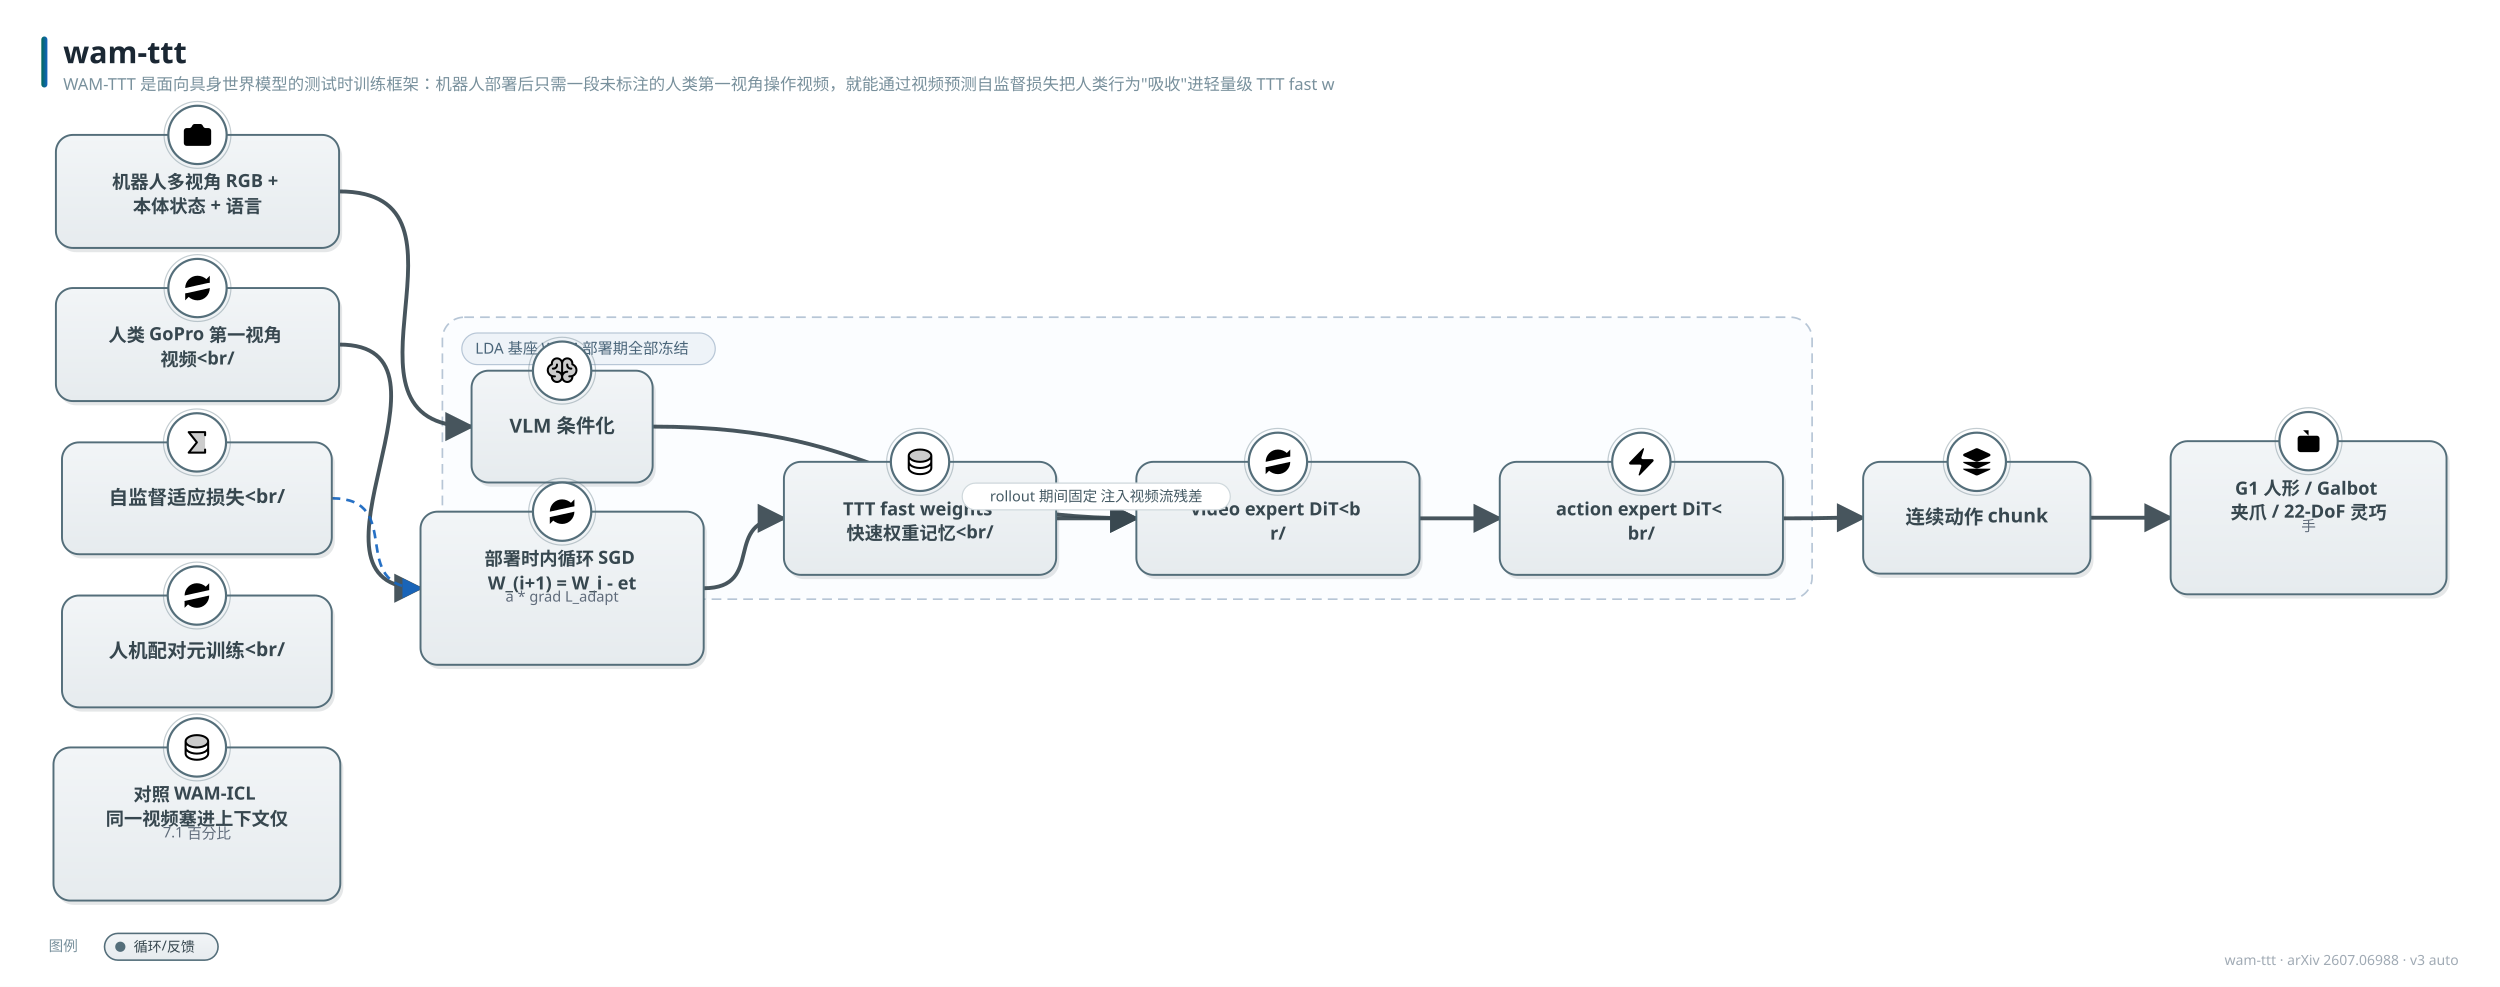
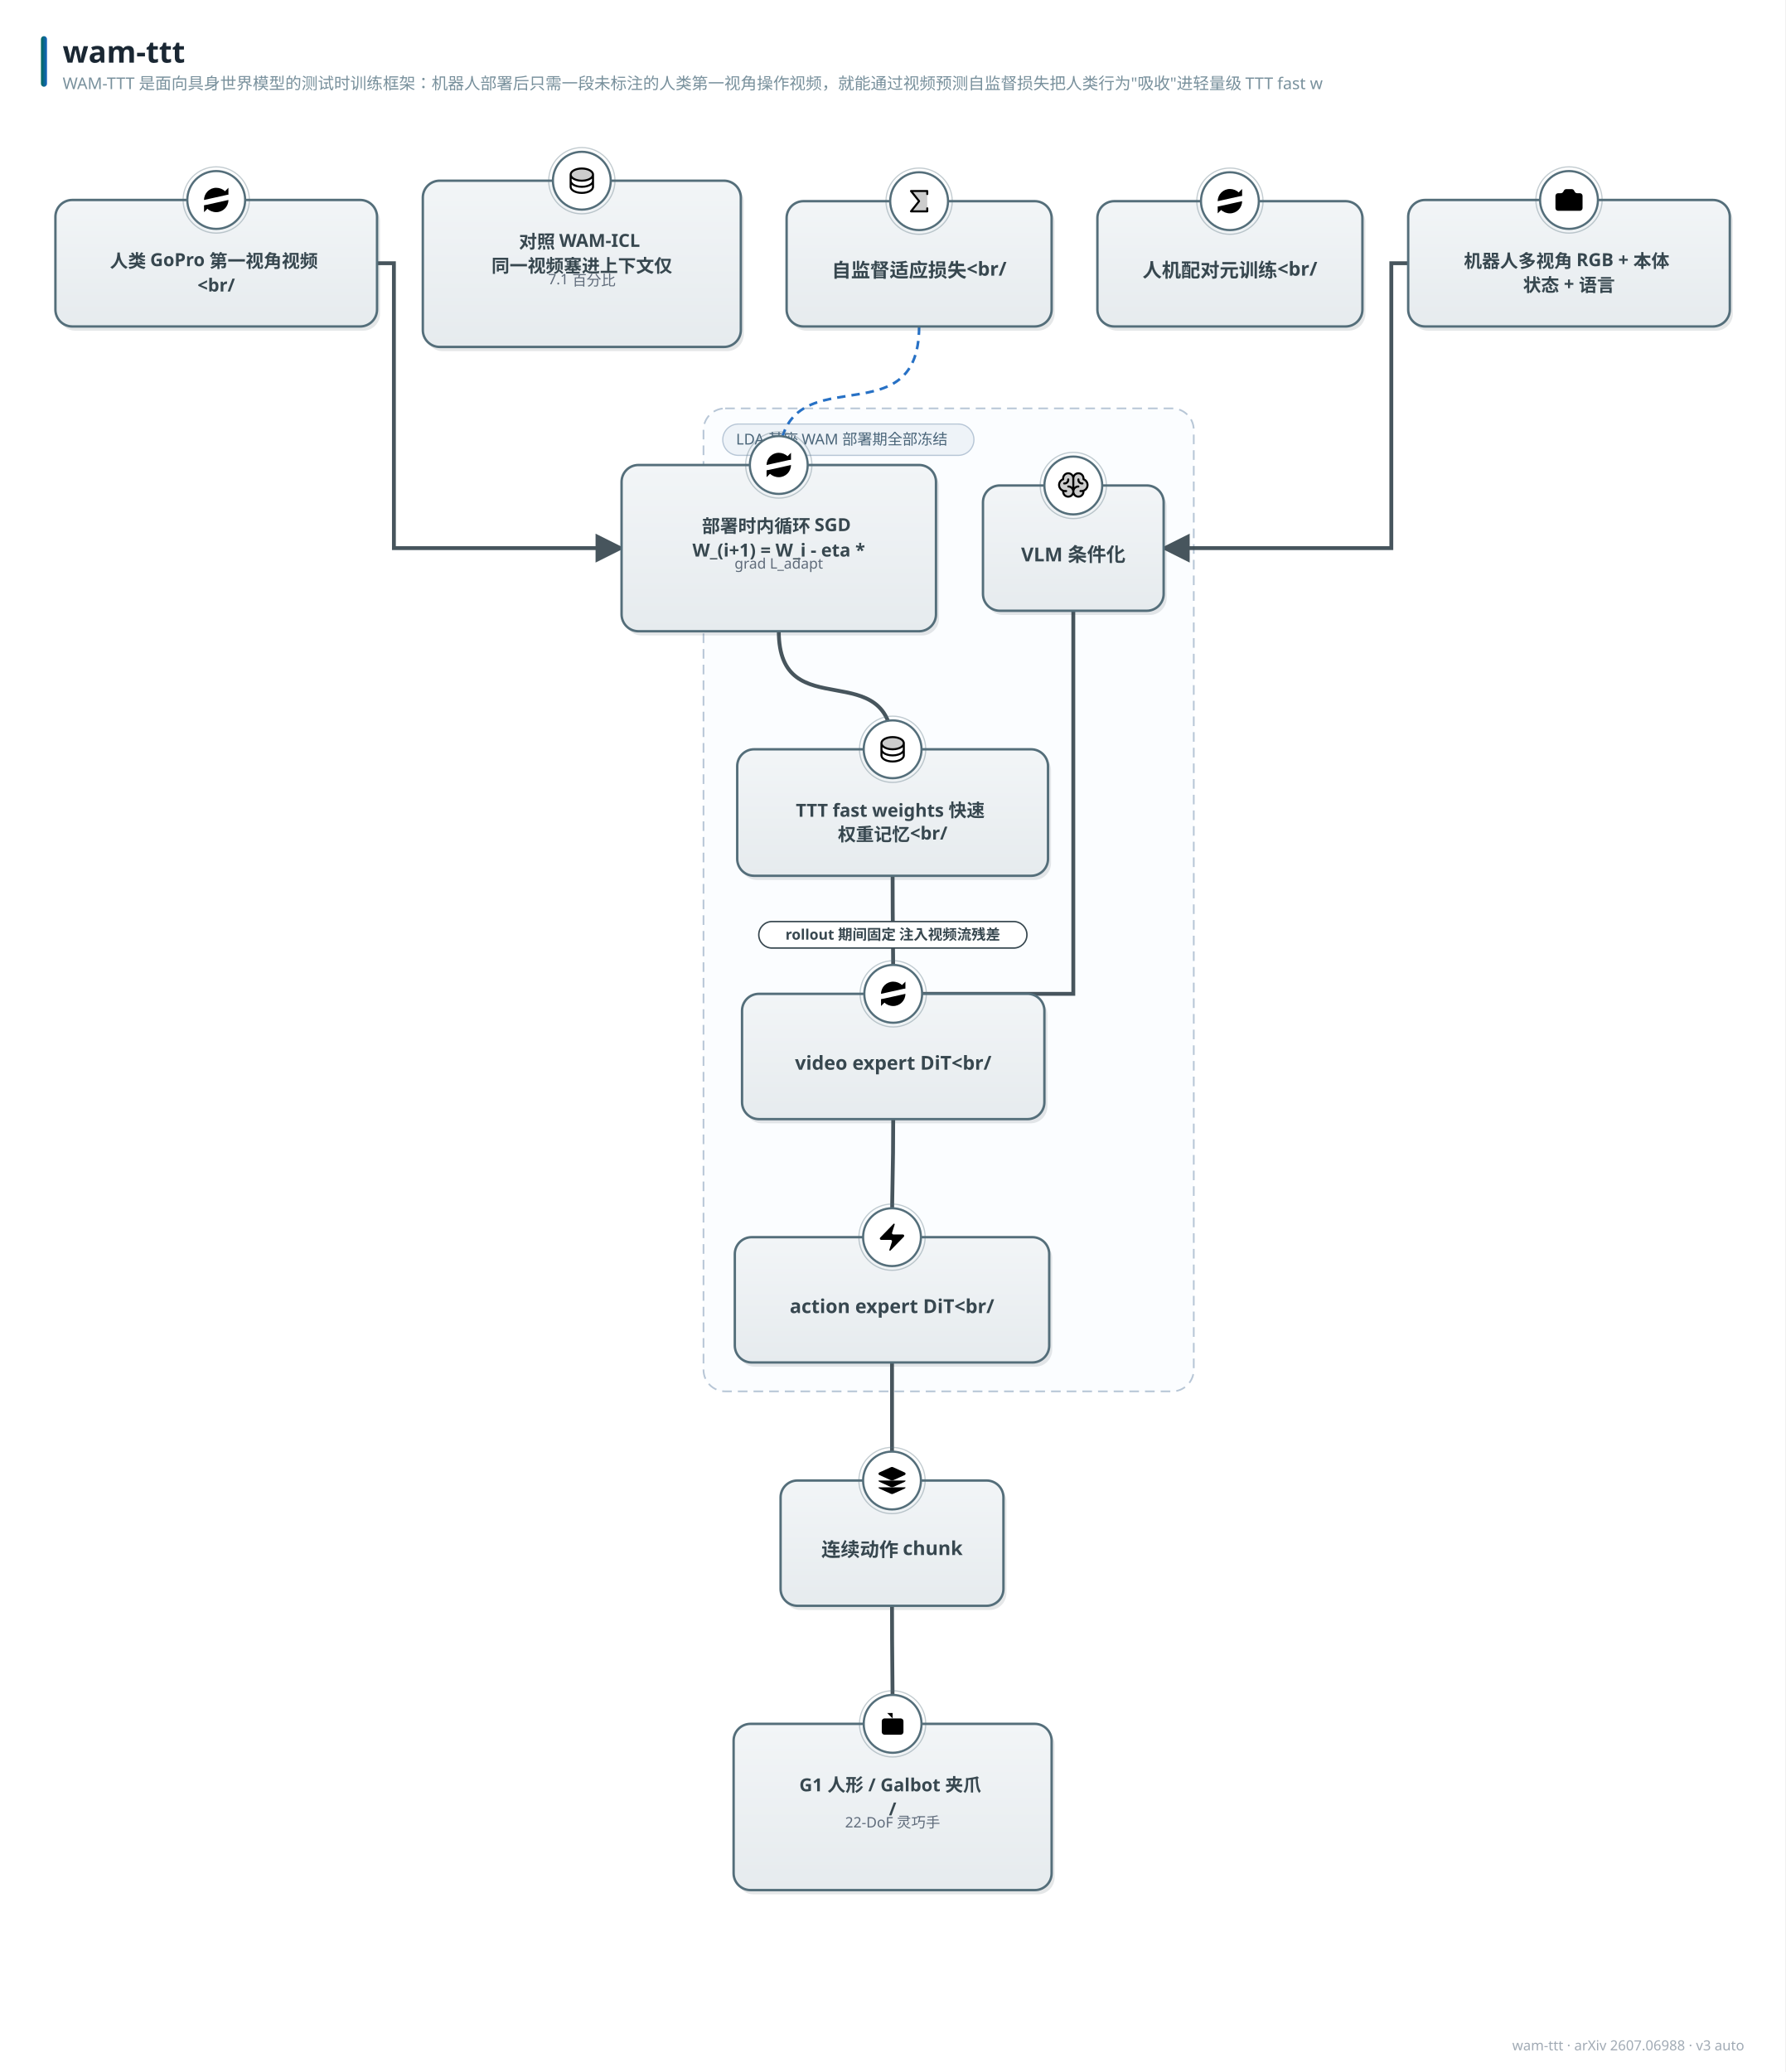
- <svg xmlns="http://www.w3.org/2000/svg" width="2057" height="812" viewBox="0 0 2057 812" font-family="'PingFang SC','Hiragino Sans GB','Microsoft YaHei','Segoe UI',sans-serif">
+ <svg xmlns="http://www.w3.org/2000/svg" width="1482" height="1720" viewBox="0 0 1482 1720" font-family="'PingFang SC','Hiragino Sans GB','Microsoft YaHei','Segoe UI',sans-serif">
  <style>text{font-family:'PingFang SC','Hiragino Sans GB','Microsoft YaHei','Segoe UI',sans-serif;} .lbl{font-weight:700;}</style>
  <defs>
    <linearGradient id="g-data" x1="0" y1="0" x2="0" y2="1">
      <stop offset="0" stop-color="#f1f9f1" />
      <stop offset="1" stop-color="#e2f0e2" />
    </linearGradient>
    <linearGradient id="g-frozen" x1="0" y1="0" x2="0" y2="1">
      <stop offset="0" stop-color="#f0f7fe" />
      <stop offset="1" stop-color="#dcecfb" />
    </linearGradient>
    <linearGradient id="g-train" x1="0" y1="0" x2="0" y2="1">
      <stop offset="0" stop-color="#fff6e8" />
      <stop offset="1" stop-color="#ffedd4" />
    </linearGradient>
    <linearGradient id="g-loss" x1="0" y1="0" x2="0" y2="1">
      <stop offset="0" stop-color="#fdf0f1" />
      <stop offset="1" stop-color="#f9e0e2" />
    </linearGradient>
    <linearGradient id="g-act" x1="0" y1="0" x2="0" y2="1">
      <stop offset="0" stop-color="#f8f1fb" />
      <stop offset="1" stop-color="#f0e4f7" />
    </linearGradient>
    <linearGradient id="g-loop" x1="0" y1="0" x2="0" y2="1">
      <stop offset="0" stop-color="#f2f5f7" />
      <stop offset="1" stop-color="#e6ebee" />
    </linearGradient>
    <linearGradient id="g-env" x1="0" y1="0" x2="0" y2="1">
      <stop offset="0" stop-color="#eef8f6" />
      <stop offset="1" stop-color="#dcf0ec" />
    </linearGradient>
    <linearGradient id="g-mem" x1="0" y1="0" x2="0" y2="1">
      <stop offset="0" stop-color="#fffef0" />
      <stop offset="1" stop-color="#fdf6d8" />
    </linearGradient>
    <linearGradient id="g-reward" x1="0" y1="0" x2="0" y2="1">
      <stop offset="0" stop-color="#fdf2f7" />
      <stop offset="1" stop-color="#f9e2ed" />
    </linearGradient>
    <linearGradient id="g-key" x1="0" y1="0" x2="0" y2="1">
      <stop offset="0" stop-color="#fffaf0" />
      <stop offset="1" stop-color="#fff1d6" />
    </linearGradient>
    <linearGradient id="g-title" x1="0" y1="0" x2="1" y2="0">
      <stop offset="0" stop-color="#00695c" />
      <stop offset="1" stop-color="#1565c0" />
    </linearGradient>
    <marker id="arr-main" viewBox="0 0 10 10" refX="9" refY="5" markerWidth="7.5" markerHeight="7.5" orient="auto-start-reverse">
      <path d="M0 0 L10 5 L0 10 z" fill="#607d8b" />
    </marker>
    <marker id="arr-thick" viewBox="0 0 10 10" refX="9" refY="5" markerWidth="7.5" markerHeight="7.5" orient="auto-start-reverse">
      <path d="M0 0 L10 5 L0 10 z" fill="#37474f" />
    </marker>
    <marker id="arr-thin" viewBox="0 0 10 10" refX="9" refY="5" markerWidth="7.5" markerHeight="7.5" orient="auto-start-reverse">
      <path d="M0 0 L10 5 L0 10 z" fill="#90a4ae" />
    </marker>
    <marker id="arr-fb" viewBox="0 0 10 10" refX="9" refY="5" markerWidth="7.5" markerHeight="7.5" orient="auto-start-reverse">
      <path d="M0 0 L10 5 L0 10 z" fill="#1565c0" />
    </marker>
    <marker id="arr-loss" viewBox="0 0 10 10" refX="9" refY="5" markerWidth="7.5" markerHeight="7.5" orient="auto-start-reverse">
      <path d="M0 0 L10 5 L0 10 z" fill="#c62828" />
    </marker>
  </defs>
-   <rect width="2057" height="812" fill="#ffffff" />
+   <rect width="1482" height="1720" fill="#ffffff" />
  <rect x="34" y="30" width="5" height="42" rx="2.5" fill="url(#g-title)" />
  <text x="52" y="52" font-size="25" font-weight="800" fill="#1a2733">wam-ttt</text>
  <text x="52" y="74" font-size="13.5" fill="#78909c">WAM-TTT 是面向具身世界模型的测试时训练框架：机器人部署后只需一段未标注的人类第一视角操作视频，就能通过视频预测自监督损失把人类行为"吸收"进轻量级 TTT fast w</text>
-   <text x="2023" y="794" font-size="11.5" fill="#a0aab4" text-anchor="end">wam-ttt · arXiv 2607.06988 · v3 auto</text>
-   <rect x="364" y="261" width="1127" height="232" rx="18" fill="#fbfdff" stroke="#b7c6d6" stroke-width="1.4" stroke-dasharray="8 5" />
-   <rect x="380" y="274" width="208.5" height="26" rx="13" fill="#eef3f8" stroke="#b7c6d6" />
-   <text x="391" y="291" font-size="12.5" fill="#4a6579">LDA 基座 WAM 部署期全部冻结</text>
-   <path d="M 279.0 283.5 C 391.4 283.5, 233.7 484.0, 346.0 484.0" fill="none" stroke="#37474f" stroke-width="3.2" marker-end="url(#arr-thick)" opacity="0.92" />
-   <path d="M 273.0 410.0 C 334.7 410.0, 284.3 484.0, 346.0 484.0" fill="none" stroke="#1565c0" stroke-width="2.2" stroke-dasharray="7 5" marker-end="url(#arr-fb)" opacity="0.92" />
-   <path d="M 579.0 484.0 C 630.9 484.0, 593.1 426.5, 645.0 426.5" fill="none" stroke="#37474f" stroke-width="3.2" marker-end="url(#arr-thick)" opacity="0.92" />
-   <path d="M 869.0 426.5 C 915.0 426.5, 889.0 426.5, 935.0 426.5" fill="none" stroke="#37474f" stroke-width="3.2" marker-end="url(#arr-thick)" opacity="0.92" />
-   <path d="M 279.0 157.5 C 406.1 157.5, 260.9 351.0, 388.0 351.0" fill="none" stroke="#37474f" stroke-width="3.2" marker-end="url(#arr-thick)" opacity="0.92" />
-   <path d="M 537.0 351.0 C 735.9 351.0, 736.1 426.5, 935.0 426.5" fill="none" stroke="#37474f" stroke-width="3.2" marker-end="url(#arr-thick)" opacity="0.92" />
-   <path d="M 1168.0 426.5 C 1214.0 426.5, 1188.0 426.5, 1234.0 426.5" fill="none" stroke="#37474f" stroke-width="3.2" marker-end="url(#arr-thick)" opacity="0.92" />
-   <path d="M 1467.0 426.5 C 1513.0 426.5, 1487.0 426.0, 1533.0 426.0" fill="none" stroke="#37474f" stroke-width="3.2" marker-end="url(#arr-thick)" opacity="0.92" />
-   <path d="M 1720.0 426.0 C 1766.0 426.0, 1740.0 426.0, 1786.0 426.0" fill="none" stroke="#37474f" stroke-width="3.2" marker-end="url(#arr-thick)" opacity="0.92" />
-   <rect x="48.5" y="240.5" width="233" height="93" rx="14" fill="#37474f" opacity="0.13" />
-   <rect x="46" y="237" width="233" height="93" rx="14" fill="url(#g-loop)" stroke="#546e7a" stroke-width="1.6" />
-   <circle cx="162.5" cy="237" r="24" fill="#ffffff" stroke="#546e7a" stroke-width="1.8" />
-   <circle cx="162.5" cy="237" r="27.5" fill="none" stroke="#546e7a" stroke-width="1" opacity="0.35" />
-   <g transform="translate(149.0,223.5) scale(1.125)">
-     <path d="M3 12a9 9 0 0 1 9-9 9.75 9.75 0 0 1 6.74 2.74L21 8" />
-     <path d="M21 3v5h-5" />
-     <path d="M21 12a9 9 0 0 1-9 9 9.75 9.75 0 0 1-6.74-2.74L3 16" />
-     <path d="M8 16H3v5" />
-   </g>
-   <text x="162.5" y="281" font-size="15" class="lbl" fill="#37474f" text-anchor="middle">
-     <tspan x="162.5" dy="0">人类 GoPro 第一视角</tspan>
-     <tspan x="162.5" dy="20">视频&lt;br/</tspan>
-   </text>
-   <rect x="48.5" y="114.5" width="233" height="93" rx="14" fill="#37474f" opacity="0.13" />
-   <rect x="46" y="111" width="233" height="93" rx="14" fill="url(#g-loop)" stroke="#546e7a" stroke-width="1.6" />
-   <circle cx="162.5" cy="111" r="24" fill="#ffffff" stroke="#546e7a" stroke-width="1.8" />
-   <circle cx="162.5" cy="111" r="27.5" fill="none" stroke="#546e7a" stroke-width="1" opacity="0.35" />
-   <g transform="translate(149.0,97.5) scale(1.125)">
+   <text x="1448" y="1702" font-size="11.5" fill="#a0aab4" text-anchor="end">wam-ttt · arXiv 2607.06988 · v3 auto</text>
+   <rect x="584" y="339" width="407" height="816" rx="18" fill="#fbfdff" stroke="#b7c6d6" stroke-width="1.4" stroke-dasharray="8 5" />
+   <rect x="600" y="352" width="208.5" height="26" rx="13" fill="#eef3f8" stroke="#b7c6d6" />
+   <text x="611" y="369" font-size="12.5" fill="#4a6579">LDA 基座 WAM 部署期全部冻结</text>
+   <path d="M 313.0 218.5 L 327.0 218.5 L 327.0 455.0 L 516.0 455.0" fill="none" stroke="#37474f" stroke-width="3.2" marker-end="url(#arr-thick)" opacity="0.92" />
+   <path d="M 763.0 271.0 C 763.0 368.2, 646.5 288.8, 646.5 386.0" fill="none" stroke="#1565c0" stroke-width="2.2" stroke-dasharray="7 5" marker-end="url(#arr-fb)" opacity="0.92" />
+   <path d="M 646.5 524.0 C 646.5 604.9, 741.0 541.1, 741.0 622.0" fill="none" stroke="#37474f" stroke-width="3.2" marker-end="url(#arr-thick)" opacity="0.92" />
+   <path d="M 741.0 727.0 C 741.0 773.0, 741.5 779.0, 741.5 825.0" fill="none" stroke="#37474f" stroke-width="3.2" marker-end="url(#arr-thick)" opacity="0.92" />
+   <path d="M 1169.0 218.5 L 1155.0 218.5 L 1155.0 455.0 L 966.0 455.0" fill="none" stroke="#37474f" stroke-width="3.2" marker-end="url(#arr-thick)" opacity="0.92" />
+   <path d="M 891.0 507.0 L 891.0 825.0 L 741.5 825.0" fill="none" stroke="#37474f" stroke-width="3.2" marker-end="url(#arr-thick)" opacity="0.92" />
+   <path d="M 741.5 929.0 C 741.5 975.0, 740.5 981.0, 740.5 1027.0" fill="none" stroke="#37474f" stroke-width="3.2" marker-end="url(#arr-thick)" opacity="0.92" />
+   <path d="M 740.5 1131.0 C 740.5 1177.0, 740.5 1183.0, 740.5 1229.0" fill="none" stroke="#37474f" stroke-width="3.2" marker-end="url(#arr-thick)" opacity="0.92" />
+   <path d="M 740.5 1333.0 C 740.5 1379.0, 741.0 1385.0, 741.0 1431.0" fill="none" stroke="#37474f" stroke-width="3.2" marker-end="url(#arr-thick)" opacity="0.92" />
+   <rect x="48.5" y="169.5" width="267" height="105" rx="14" fill="#37474f" opacity="0.13" />
+   <rect x="46" y="166" width="267" height="105" rx="14" fill="url(#g-loop)" stroke="#546e7a" stroke-width="2.0" />
+   <circle cx="179.5" cy="166" r="24" fill="#ffffff" stroke="#546e7a" stroke-width="1.8" />
+   <circle cx="179.5" cy="166" r="27.5" fill="none" stroke="#546e7a" stroke-width="1" opacity="0.35" />
+   <g transform="translate(166.0,152.5) scale(1.125)">
+     <path d="M3 12a9 9 0 0 1 9-9 9.75 9.75 0 0 1 6.74 2.74L21 8" />
+     <path d="M21 3v5h-5" />
+     <path d="M21 12a9 9 0 0 1-9 9 9.75 9.75 0 0 1-6.74-2.74L3 16" />
+     <path d="M8 16H3v5" />
+   </g>
+   <text x="179.5" y="222" font-size="15" class="lbl" fill="#37474f" text-anchor="middle">
+     <tspan x="179.5" dy="0">人类 GoPro 第一视角视频</tspan>
+     <tspan x="179.5" dy="20">&lt;br/</tspan>
+   </text>
+   <rect x="1171.5" y="169.5" width="267" height="105" rx="14" fill="#37474f" opacity="0.13" />
+   <rect x="1169" y="166" width="267" height="105" rx="14" fill="url(#g-loop)" stroke="#546e7a" stroke-width="2.0" />
+   <circle cx="1302.5" cy="166" r="24" fill="#ffffff" stroke="#546e7a" stroke-width="1.8" />
+   <circle cx="1302.5" cy="166" r="27.5" fill="none" stroke="#546e7a" stroke-width="1" opacity="0.35" />
+   <g transform="translate(1289.0,152.5) scale(1.125)">
    <path d="M13.997 4a2 2 0 0 1 1.76 1.05l.486.9A2 2 0 0 0 18.003 7H20a2 2 0 0 1 2 2v9a2 2 0 0 1-2 2H4a2 2 0 0 1-2-2V9a2 2 0 0 1 2-2h1.997a2 2 0 0 0 1.759-1.048l.489-.904A2 2 0 0 1 10.004 4z" />
    <circle cx="12" cy="13" r="3" />
  </g>
-   <text x="162.5" y="155" font-size="15" class="lbl" fill="#37474f" text-anchor="middle">
-     <tspan x="162.5" dy="0">机器人多视角 RGB + </tspan>
-     <tspan x="162.5" dy="20">本体状态 + 语言</tspan>
-   </text>
-   <rect x="390.5" y="308.5" width="149" height="92" rx="14" fill="#37474f" opacity="0.13" />
-   <rect x="388" y="305" width="149" height="92" rx="14" fill="url(#g-loop)" stroke="#546e7a" stroke-width="1.6" />
-   <circle cx="462.5" cy="305" r="24" fill="#ffffff" stroke="#546e7a" stroke-width="1.8" />
-   <circle cx="462.5" cy="305" r="27.5" fill="none" stroke="#546e7a" stroke-width="1" opacity="0.35" />
-   <g transform="translate(449.0,291.5) scale(0.1055)">
+   <text x="1302.5" y="222" font-size="15" class="lbl" fill="#37474f" text-anchor="middle">
+     <tspan x="1302.5" dy="0">机器人多视角 RGB + 本体</tspan>
+     <tspan x="1302.5" dy="20">状态 + 语言</tspan>
+   </text>
+   <rect x="818.5" y="406.5" width="150" height="104" rx="14" fill="#37474f" opacity="0.13" />
+   <rect x="816" y="403" width="150" height="104" rx="14" fill="url(#g-loop)" stroke="#546e7a" stroke-width="2.0" />
+   <circle cx="891.0" cy="403" r="24" fill="#ffffff" stroke="#546e7a" stroke-width="1.8" />
+   <circle cx="891.0" cy="403" r="27.5" fill="none" stroke="#546e7a" stroke-width="1" opacity="0.35" />
+   <g transform="translate(877.5,389.5) scale(0.1055)">
    <path d="M240,124a48,48,0,0,1-32,45.27h0V176a40,40,0,0,1-80,0,40,40,0,0,1-80,0v-6.73h0a48,48,0,0,1,0-90.54V72a40,40,0,0,1,80,0,40,40,0,0,1,80,0v6.73A48,48,0,0,1,240,124Z" opacity="0.2" />
    <path d="M248,124a56.11,56.11,0,0,0-32-50.61V72a48,48,0,0,0-88-26.49A48,48,0,0,0,40,72v1.39a56,56,0,0,0,0,101.2V176a48,48,0,0,0,88,26.49A48,48,0,0,0,216,176v-1.41A56.09,56.09,0,0,0,248,124ZM88,208a32,32,0,0,1-31.81-28.56A55.87,55.87,0,0,0,64,180h8a8,8,0,0,0,0-16H64A40,40,0,0,1,50.67,86.27,8,8,0,0,0,56,78.73V72a32,32,0,0,1,64,0v68.26A47.8,47.8,0,0,0,88,128a8,8,0,0,0,0,16,32,32,0,0,1,0,64Zm104-44h-8a8,8,0,0,0,0,16h8a55.87,55.87,0,0,0,7.81-.56A32,32,0,1,1,168,144a8,8,0,0,0,0-16,47.8,47.8,0,0,0-32,12.26V72a32,32,0,0,1,64,0v6.73a8,8,0,0,0,5.33,7.54A40,40,0,0,1,192,164Zm16-52a8,8,0,0,1-8,8h-4a36,36,0,0,1-36-36V80a8,8,0,0,1,16,0v4a20,20,0,0,0,20,20h4A8,8,0,0,1,208,112ZM60,120H56a8,8,0,0,1,0-16h4A20,20,0,0,0,80,84V80a8,8,0,0,1,16,0v4A36,36,0,0,1,60,120Z" />
  </g>
-   <text x="462.5" y="356" font-size="16" class="lbl" fill="#37474f" text-anchor="middle">VLM 条件化</text>
-   <rect x="937.5" y="383.5" width="233" height="93" rx="14" fill="#37474f" opacity="0.13" />
-   <rect x="935" y="380" width="233" height="93" rx="14" fill="url(#g-loop)" stroke="#546e7a" stroke-width="1.6" />
-   <circle cx="1051.5" cy="380" r="24" fill="#ffffff" stroke="#546e7a" stroke-width="1.8" />
-   <circle cx="1051.5" cy="380" r="27.5" fill="none" stroke="#546e7a" stroke-width="1" opacity="0.35" />
-   <g transform="translate(1038.0,366.5) scale(1.125)">
-     <path d="M3 12a9 9 0 0 1 9-9 9.75 9.75 0 0 1 6.74 2.74L21 8" />
-     <path d="M21 3v5h-5" />
-     <path d="M21 12a9 9 0 0 1-9 9 9.75 9.75 0 0 1-6.74-2.74L3 16" />
-     <path d="M8 16H3v5" />
-   </g>
-   <text x="1051.5" y="424" font-size="15" class="lbl" fill="#37474f" text-anchor="middle">
-     <tspan x="1051.5" dy="0">video expert DiT&lt;b</tspan>
-     <tspan x="1051.5" dy="20">r/</tspan>
-   </text>
-   <rect x="1236.5" y="383.5" width="233" height="93" rx="14" fill="#37474f" opacity="0.13" />
-   <rect x="1234" y="380" width="233" height="93" rx="14" fill="url(#g-loop)" stroke="#546e7a" stroke-width="1.6" />
-   <circle cx="1350.5" cy="380" r="24" fill="#ffffff" stroke="#546e7a" stroke-width="1.8" />
-   <circle cx="1350.5" cy="380" r="27.5" fill="none" stroke="#546e7a" stroke-width="1" opacity="0.35" />
-   <g transform="translate(1337.0,366.5) scale(1.125)">
+   <text x="891.0" y="466" font-size="16" class="lbl" fill="#37474f" text-anchor="middle">VLM 条件化</text>
+   <rect x="618.5" y="828.5" width="251" height="104" rx="14" fill="#37474f" opacity="0.13" />
+   <rect x="616" y="825" width="251" height="104" rx="14" fill="url(#g-loop)" stroke="#546e7a" stroke-width="2.0" />
+   <circle cx="741.5" cy="825" r="24" fill="#ffffff" stroke="#546e7a" stroke-width="1.8" />
+   <circle cx="741.5" cy="825" r="27.5" fill="none" stroke="#546e7a" stroke-width="1" opacity="0.35" />
+   <g transform="translate(728.0,811.5) scale(1.125)">
+     <path d="M3 12a9 9 0 0 1 9-9 9.75 9.75 0 0 1 6.74 2.74L21 8" />
+     <path d="M21 3v5h-5" />
+     <path d="M21 12a9 9 0 0 1-9 9 9.75 9.75 0 0 1-6.74-2.74L3 16" />
+     <path d="M8 16H3v5" />
+   </g>
+   <text x="741.5" y="888" font-size="16" class="lbl" fill="#37474f" text-anchor="middle">video expert DiT&lt;br/</text>
+   <rect x="612.5" y="1030.5" width="261" height="104" rx="14" fill="#37474f" opacity="0.13" />
+   <rect x="610" y="1027" width="261" height="104" rx="14" fill="url(#g-loop)" stroke="#546e7a" stroke-width="2.0" />
+   <circle cx="740.5" cy="1027" r="24" fill="#ffffff" stroke="#546e7a" stroke-width="1.8" />
+   <circle cx="740.5" cy="1027" r="27.5" fill="none" stroke="#546e7a" stroke-width="1" opacity="0.35" />
+   <g transform="translate(727.0,1013.5) scale(1.125)">
    <path d="M4 14a1 1 0 0 1-.78-1.63l9.9-10.2a.5.5 0 0 1 .86.46l-1.92 6.02A1 1 0 0 0 13 10h7a1 1 0 0 1 .78 1.63l-9.9 10.2a.5.5 0 0 1-.86-.46l1.92-6.02A1 1 0 0 0 11 14z" />
  </g>
-   <text x="1350.5" y="424" font-size="15" class="lbl" fill="#37474f" text-anchor="middle">
-     <tspan x="1350.5" dy="0">action expert DiT&lt;</tspan>
-     <tspan x="1350.5" dy="20">br/</tspan>
-   </text>
-   <rect x="348.5" y="424.5" width="233" height="126" rx="14" fill="#37474f" opacity="0.13" />
-   <rect x="346" y="421" width="233" height="126" rx="14" fill="url(#g-loop)" stroke="#546e7a" stroke-width="1.6" />
-   <circle cx="462.5" cy="421" r="24" fill="#ffffff" stroke="#546e7a" stroke-width="1.8" />
-   <circle cx="462.5" cy="421" r="27.5" fill="none" stroke="#546e7a" stroke-width="1" opacity="0.35" />
-   <g transform="translate(449.0,407.5) scale(1.125)">
-     <path d="M3 12a9 9 0 0 1 9-9 9.75 9.75 0 0 1 6.74 2.74L21 8" />
-     <path d="M21 3v5h-5" />
-     <path d="M21 12a9 9 0 0 1-9 9 9.75 9.75 0 0 1-6.74-2.74L3 16" />
-     <path d="M8 16H3v5" />
-   </g>
-   <text x="462.5" y="465" font-size="15" class="lbl" fill="#37474f" text-anchor="middle">
-     <tspan x="462.5" dy="0">部署时内循环 SGD</tspan>
-     <tspan x="462.5" dy="20">W_(i+1) = W_i - et</tspan>
-   </text>
-   <text x="462.5" y="495" font-size="12" fill="#5f6b7a" text-anchor="middle">a * grad L_adapt</text>
-   <rect x="647.5" y="383.5" width="224" height="93" rx="14" fill="#37474f" opacity="0.13" />
-   <rect x="645" y="380" width="224" height="93" rx="14" fill="url(#g-loop)" stroke="#546e7a" stroke-width="1.6" />
-   <circle cx="757.0" cy="380" r="24" fill="#ffffff" stroke="#546e7a" stroke-width="1.8" />
-   <circle cx="757.0" cy="380" r="27.5" fill="none" stroke="#546e7a" stroke-width="1" opacity="0.35" />
-   <g transform="translate(743.5,366.5) scale(0.1055)">
+   <text x="740.5" y="1090" font-size="16" class="lbl" fill="#37474f" text-anchor="middle">action expert DiT&lt;br/</text>
+   <rect x="518.5" y="389.5" width="261" height="138" rx="14" fill="#37474f" opacity="0.13" />
+   <rect x="516" y="386" width="261" height="138" rx="14" fill="url(#g-loop)" stroke="#546e7a" stroke-width="2.0" />
+   <circle cx="646.5" cy="386" r="24" fill="#ffffff" stroke="#546e7a" stroke-width="1.8" />
+   <circle cx="646.5" cy="386" r="27.5" fill="none" stroke="#546e7a" stroke-width="1" opacity="0.35" />
+   <g transform="translate(633.0,372.5) scale(1.125)">
+     <path d="M3 12a9 9 0 0 1 9-9 9.75 9.75 0 0 1 6.74 2.74L21 8" />
+     <path d="M21 3v5h-5" />
+     <path d="M21 12a9 9 0 0 1-9 9 9.75 9.75 0 0 1-6.74-2.74L3 16" />
+     <path d="M8 16H3v5" />
+   </g>
+   <text x="646.5" y="442" font-size="15" class="lbl" fill="#37474f" text-anchor="middle">
+     <tspan x="646.5" dy="0">部署时内循环 SGD</tspan>
+     <tspan x="646.5" dy="20">W_(i+1) = W_i - eta *</tspan>
+   </text>
+   <text x="646.5" y="472" font-size="12" fill="#5f6b7a" text-anchor="middle">grad L_adapt</text>
+   <rect x="614.5" y="625.5" width="258" height="105" rx="14" fill="#37474f" opacity="0.13" />
+   <rect x="612" y="622" width="258" height="105" rx="14" fill="url(#g-loop)" stroke="#546e7a" stroke-width="2.0" />
+   <circle cx="741.0" cy="622" r="24" fill="#ffffff" stroke="#546e7a" stroke-width="1.8" />
+   <circle cx="741.0" cy="622" r="27.5" fill="none" stroke="#546e7a" stroke-width="1" opacity="0.35" />
+   <g transform="translate(727.5,608.5) scale(0.1055)">
    <path d="M216,80c0,26.51-39.4,48-88,48S40,106.51,40,80s39.4-48,88-48S216,53.49,216,80Z" opacity="0.2" />
    <path d="M128,24C74.17,24,32,48.6,32,80v96c0,31.4,42.17,56,96,56s96-24.6,96-56V80C224,48.6,181.83,24,128,24Zm80,104c0,9.62-7.88,19.43-21.61,26.92C170.93,163.35,150.19,168,128,168s-42.93-4.65-58.39-13.08C55.88,147.43,48,137.62,48,128V111.36c17.06,15,46.23,24.64,80,24.64s62.94-9.68,80-24.64ZM69.61,53.08C85.07,44.65,105.81,40,128,40s42.93,4.65,58.39,13.08C200.12,60.57,208,70.38,208,80s-7.88,19.43-21.61,26.92C170.93,115.35,150.19,120,128,120s-42.93-4.65-58.39-13.08C55.88,99.43,48,89.62,48,80S55.88,60.57,69.61,53.08ZM186.39,202.92C170.93,211.35,150.19,216,128,216s-42.93-4.65-58.39-13.08C55.88,195.43,48,185.62,48,176V159.36c17.06,15,46.23,24.64,80,24.64s62.94-9.68,80-24.64V176C208,185.62,200.12,195.43,186.39,202.92Z" />
  </g>
-   <text x="757.0" y="424" font-size="15" class="lbl" fill="#37474f" text-anchor="middle">
-     <tspan x="757.0" dy="0">TTT fast weights </tspan>
-     <tspan x="757.0" dy="20">快速权重记忆&lt;br/</tspan>
-   </text>
-   <rect x="53.5" y="367.5" width="222" height="92" rx="14" fill="#37474f" opacity="0.13" />
-   <rect x="51" y="364" width="222" height="92" rx="14" fill="url(#g-loop)" stroke="#546e7a" stroke-width="1.6" />
-   <circle cx="162.0" cy="364" r="24" fill="#ffffff" stroke="#546e7a" stroke-width="1.8" />
-   <circle cx="162.0" cy="364" r="27.5" fill="none" stroke="#546e7a" stroke-width="1" opacity="0.35" />
-   <g transform="translate(148.5,350.5) scale(0.1055)">
+   <text x="741.0" y="678" font-size="15" class="lbl" fill="#37474f" text-anchor="middle">
+     <tspan x="741.0" dy="0">TTT fast weights 快速</tspan>
+     <tspan x="741.0" dy="20">权重记忆&lt;br/</tspan>
+   </text>
+   <rect x="655.5" y="170.5" width="220" height="104" rx="14" fill="#37474f" opacity="0.13" />
+   <rect x="653" y="167" width="220" height="104" rx="14" fill="url(#g-loop)" stroke="#546e7a" stroke-width="2.0" />
+   <circle cx="763.0" cy="167" r="24" fill="#ffffff" stroke="#546e7a" stroke-width="1.8" />
+   <circle cx="763.0" cy="167" r="27.5" fill="none" stroke="#546e7a" stroke-width="1" opacity="0.35" />
+   <g transform="translate(749.5,153.5) scale(0.1055)">
    <path d="M192,48V208H64l64-80L64,48Z" opacity="0.2" />
    <path d="M184,72V56H80.65l53.6,67a8,8,0,0,1,0,10l-53.6,67H184V184a8,8,0,0,1,16,0v24a8,8,0,0,1-8,8H64a8,8,0,0,1-6.25-13l60-75-60-75A8,8,0,0,1,64,40H192a8,8,0,0,1,8,8V72a8,8,0,0,1-16,0Z" />
  </g>
-   <text x="162.0" y="415" font-size="16" class="lbl" fill="#37474f" text-anchor="middle">自监督适应损失&lt;br/</text>
-   <rect x="53.5" y="493.5" width="222" height="92" rx="14" fill="#37474f" opacity="0.13" />
-   <rect x="51" y="490" width="222" height="92" rx="14" fill="url(#g-loop)" stroke="#546e7a" stroke-width="1.6" />
-   <circle cx="162.0" cy="490" r="24" fill="#ffffff" stroke="#546e7a" stroke-width="1.8" />
-   <circle cx="162.0" cy="490" r="27.5" fill="none" stroke="#546e7a" stroke-width="1" opacity="0.35" />
-   <g transform="translate(148.5,476.5) scale(1.125)">
-     <path d="M3 12a9 9 0 0 1 9-9 9.75 9.75 0 0 1 6.74 2.74L21 8" />
-     <path d="M21 3v5h-5" />
-     <path d="M21 12a9 9 0 0 1-9 9 9.75 9.75 0 0 1-6.74-2.74L3 16" />
-     <path d="M8 16H3v5" />
-   </g>
-   <text x="162.0" y="541" font-size="16" class="lbl" fill="#37474f" text-anchor="middle">人机配对元训练&lt;br/</text>
-   <rect x="46.5" y="618.5" width="236" height="126" rx="14" fill="#37474f" opacity="0.13" />
-   <rect x="44" y="615" width="236" height="126" rx="14" fill="url(#g-loop)" stroke="#546e7a" stroke-width="1.6" />
-   <circle cx="162.0" cy="615" r="24" fill="#ffffff" stroke="#546e7a" stroke-width="1.8" />
-   <circle cx="162.0" cy="615" r="27.5" fill="none" stroke="#546e7a" stroke-width="1" opacity="0.35" />
-   <g transform="translate(148.5,601.5) scale(0.1055)">
+   <text x="763.0" y="230" font-size="16" class="lbl" fill="#37474f" text-anchor="middle">自监督适应损失&lt;br/</text>
+   <rect x="913.5" y="170.5" width="220" height="104" rx="14" fill="#37474f" opacity="0.13" />
+   <rect x="911" y="167" width="220" height="104" rx="14" fill="url(#g-loop)" stroke="#546e7a" stroke-width="2.0" />
+   <circle cx="1021.0" cy="167" r="24" fill="#ffffff" stroke="#546e7a" stroke-width="1.8" />
+   <circle cx="1021.0" cy="167" r="27.5" fill="none" stroke="#546e7a" stroke-width="1" opacity="0.35" />
+   <g transform="translate(1007.5,153.5) scale(1.125)">
+     <path d="M3 12a9 9 0 0 1 9-9 9.75 9.75 0 0 1 6.74 2.74L21 8" />
+     <path d="M21 3v5h-5" />
+     <path d="M21 12a9 9 0 0 1-9 9 9.75 9.75 0 0 1-6.74-2.74L3 16" />
+     <path d="M8 16H3v5" />
+   </g>
+   <text x="1021.0" y="230" font-size="16" class="lbl" fill="#37474f" text-anchor="middle">人机配对元训练&lt;br/</text>
+   <rect x="353.5" y="153.5" width="264" height="138" rx="14" fill="#37474f" opacity="0.13" />
+   <rect x="351" y="150" width="264" height="138" rx="14" fill="url(#g-loop)" stroke="#546e7a" stroke-width="2.0" />
+   <circle cx="483.0" cy="150" r="24" fill="#ffffff" stroke="#546e7a" stroke-width="1.8" />
+   <circle cx="483.0" cy="150" r="27.5" fill="none" stroke="#546e7a" stroke-width="1" opacity="0.35" />
+   <g transform="translate(469.5,136.5) scale(0.1055)">
    <path d="M216,80c0,26.51-39.4,48-88,48S40,106.51,40,80s39.4-48,88-48S216,53.49,216,80Z" opacity="0.2" />
    <path d="M128,24C74.17,24,32,48.6,32,80v96c0,31.4,42.17,56,96,56s96-24.6,96-56V80C224,48.6,181.83,24,128,24Zm80,104c0,9.62-7.88,19.43-21.61,26.92C170.93,163.35,150.19,168,128,168s-42.93-4.65-58.39-13.08C55.88,147.43,48,137.62,48,128V111.36c17.06,15,46.23,24.64,80,24.64s62.94-9.68,80-24.64ZM69.61,53.08C85.07,44.65,105.81,40,128,40s42.93,4.65,58.39,13.08C200.12,60.57,208,70.38,208,80s-7.88,19.43-21.61,26.92C170.93,115.35,150.19,120,128,120s-42.93-4.65-58.39-13.08C55.88,99.43,48,89.62,48,80S55.88,60.57,69.61,53.08ZM186.39,202.92C170.93,211.35,150.19,216,128,216s-42.93-4.65-58.39-13.08C55.88,195.43,48,185.62,48,176V159.36c17.06,15,46.23,24.64,80,24.64s62.94-9.68,80-24.64V176C208,185.62,200.12,195.43,186.39,202.92Z" />
  </g>
-   <text x="162.0" y="659" font-size="15" class="lbl" fill="#37474f" text-anchor="middle">
-     <tspan x="162.0" dy="0">对照 WAM-ICL</tspan>
-     <tspan x="162.0" dy="20">同一视频塞进上下文仅</tspan>
-   </text>
-   <text x="162.0" y="689" font-size="12" fill="#5f6b7a" text-anchor="middle"> 7.1 百分比</text>
-   <rect x="1535.5" y="383.5" width="187" height="92" rx="14" fill="#37474f" opacity="0.13" />
-   <rect x="1533" y="380" width="187" height="92" rx="14" fill="url(#g-loop)" stroke="#546e7a" stroke-width="1.6" />
-   <circle cx="1626.5" cy="380" r="24" fill="#ffffff" stroke="#546e7a" stroke-width="1.8" />
-   <circle cx="1626.5" cy="380" r="27.5" fill="none" stroke="#546e7a" stroke-width="1" opacity="0.35" />
-   <g transform="translate(1613.0,366.5) scale(1.125)">
+   <text x="483.0" y="206" font-size="15" class="lbl" fill="#37474f" text-anchor="middle">
+     <tspan x="483.0" dy="0">对照 WAM-ICL</tspan>
+     <tspan x="483.0" dy="20">同一视频塞进上下文仅</tspan>
+   </text>
+   <text x="483.0" y="236" font-size="12" fill="#5f6b7a" text-anchor="middle">7.1 百分比</text>
+   <rect x="650.5" y="1232.5" width="185" height="104" rx="14" fill="#37474f" opacity="0.13" />
+   <rect x="648" y="1229" width="185" height="104" rx="14" fill="url(#g-loop)" stroke="#546e7a" stroke-width="2.0" />
+   <circle cx="740.5" cy="1229" r="24" fill="#ffffff" stroke="#546e7a" stroke-width="1.8" />
+   <circle cx="740.5" cy="1229" r="27.5" fill="none" stroke="#546e7a" stroke-width="1" opacity="0.35" />
+   <g transform="translate(727.0,1215.5) scale(1.125)">
    <path d="M12.83 2.18a2 2 0 0 0-1.66 0L2.6 6.08a1 1 0 0 0 0 1.83l8.58 3.91a2 2 0 0 0 1.66 0l8.58-3.9a1 1 0 0 0 0-1.83z" />
    <path d="M2 12a1 1 0 0 0 .58.91l8.6 3.91a2 2 0 0 0 1.65 0l8.58-3.9A1 1 0 0 0 22 12" />
    <path d="M2 17a1 1 0 0 0 .58.91l8.6 3.91a2 2 0 0 0 1.65 0l8.58-3.9A1 1 0 0 0 22 17" />
  </g>
-   <text x="1626.5" y="431" font-size="16" class="lbl" fill="#37474f" text-anchor="middle">连续动作 chunk</text>
-   <rect x="1788.5" y="366.5" width="227" height="126" rx="14" fill="#37474f" opacity="0.13" />
-   <rect x="1786" y="363" width="227" height="126" rx="14" fill="url(#g-loop)" stroke="#546e7a" stroke-width="1.6" />
-   <circle cx="1899.5" cy="363" r="24" fill="#ffffff" stroke="#546e7a" stroke-width="1.8" />
-   <circle cx="1899.5" cy="363" r="27.5" fill="none" stroke="#546e7a" stroke-width="1" opacity="0.35" />
-   <g transform="translate(1886.0,349.5) scale(1.125)">
+   <text x="740.5" y="1292" font-size="16" class="lbl" fill="#37474f" text-anchor="middle">连续动作 chunk</text>
+   <rect x="611.5" y="1434.5" width="264" height="138" rx="14" fill="#37474f" opacity="0.13" />
+   <rect x="609" y="1431" width="264" height="138" rx="14" fill="url(#g-loop)" stroke="#546e7a" stroke-width="2.0" />
+   <circle cx="741.0" cy="1431" r="24" fill="#ffffff" stroke="#546e7a" stroke-width="1.8" />
+   <circle cx="741.0" cy="1431" r="27.5" fill="none" stroke="#546e7a" stroke-width="1" opacity="0.35" />
+   <g transform="translate(727.5,1417.5) scale(1.125)">
    <path d="M12 8V4H8" />
    <rect width="16" height="12" x="4" y="8" rx="2" />
    <path d="M2 14h2" />
    <path d="M20 14h2" />
    <path d="M15 13v2" />
    <path d="M9 13v2" />
  </g>
-   <text x="1899.5" y="407" font-size="15" class="lbl" fill="#37474f" text-anchor="middle">
-     <tspan x="1899.5" dy="0">G1 人形 / Galbot </tspan>
-     <tspan x="1899.5" dy="20">夹爪 / 22-DoF 灵巧</tspan>
-   </text>
-   <text x="1899.5" y="437" font-size="12" fill="#5f6b7a" text-anchor="middle">手</text>
-   <g transform="translate(902.0,408.5)">
-     <rect x="-110.3" y="-11" width="220.6" height="22" rx="11" fill="#ffffff" stroke="#cfd8dc" />
-     <text y="4" font-size="12" fill="#455a64" text-anchor="middle">rollout 期间固定 注入视频流残差</text>
-   </g>
-   <text x="40" y="782.5" font-size="12" fill="#78909c">图例</text>
-   <g>
-     <rect x="86" y="768" width="93.43" height="22" rx="11" fill="url(#g-loop)" stroke="#546e7a" stroke-width="1.3" />
-     <circle cx="99" cy="779" r="4.2" fill="#546e7a" />
-     <text x="110" y="783" font-size="11.5" fill="#37474f">循环/反馈</text>
+   <text x="741.0" y="1487" font-size="15" class="lbl" fill="#37474f" text-anchor="middle">
+     <tspan x="741.0" dy="0">G1 人形 / Galbot 夹爪 </tspan>
+     <tspan x="741.0" dy="20">/</tspan>
+   </text>
+   <text x="741.0" y="1517" font-size="12" fill="#5f6b7a" text-anchor="middle">22-DoF 灵巧手</text>
+   <g transform="translate(741.2,776.0)">
+     <rect x="-111.3" y="-11" width="222.6" height="22" rx="11" fill="#ffffff" stroke="#37474f" stroke-width="1.2" />
+     <text y="4" font-size="12" fill="#37474f" font-weight="600" text-anchor="middle">rollout 期间固定 注入视频流残差</text>
  </g>
</svg>
